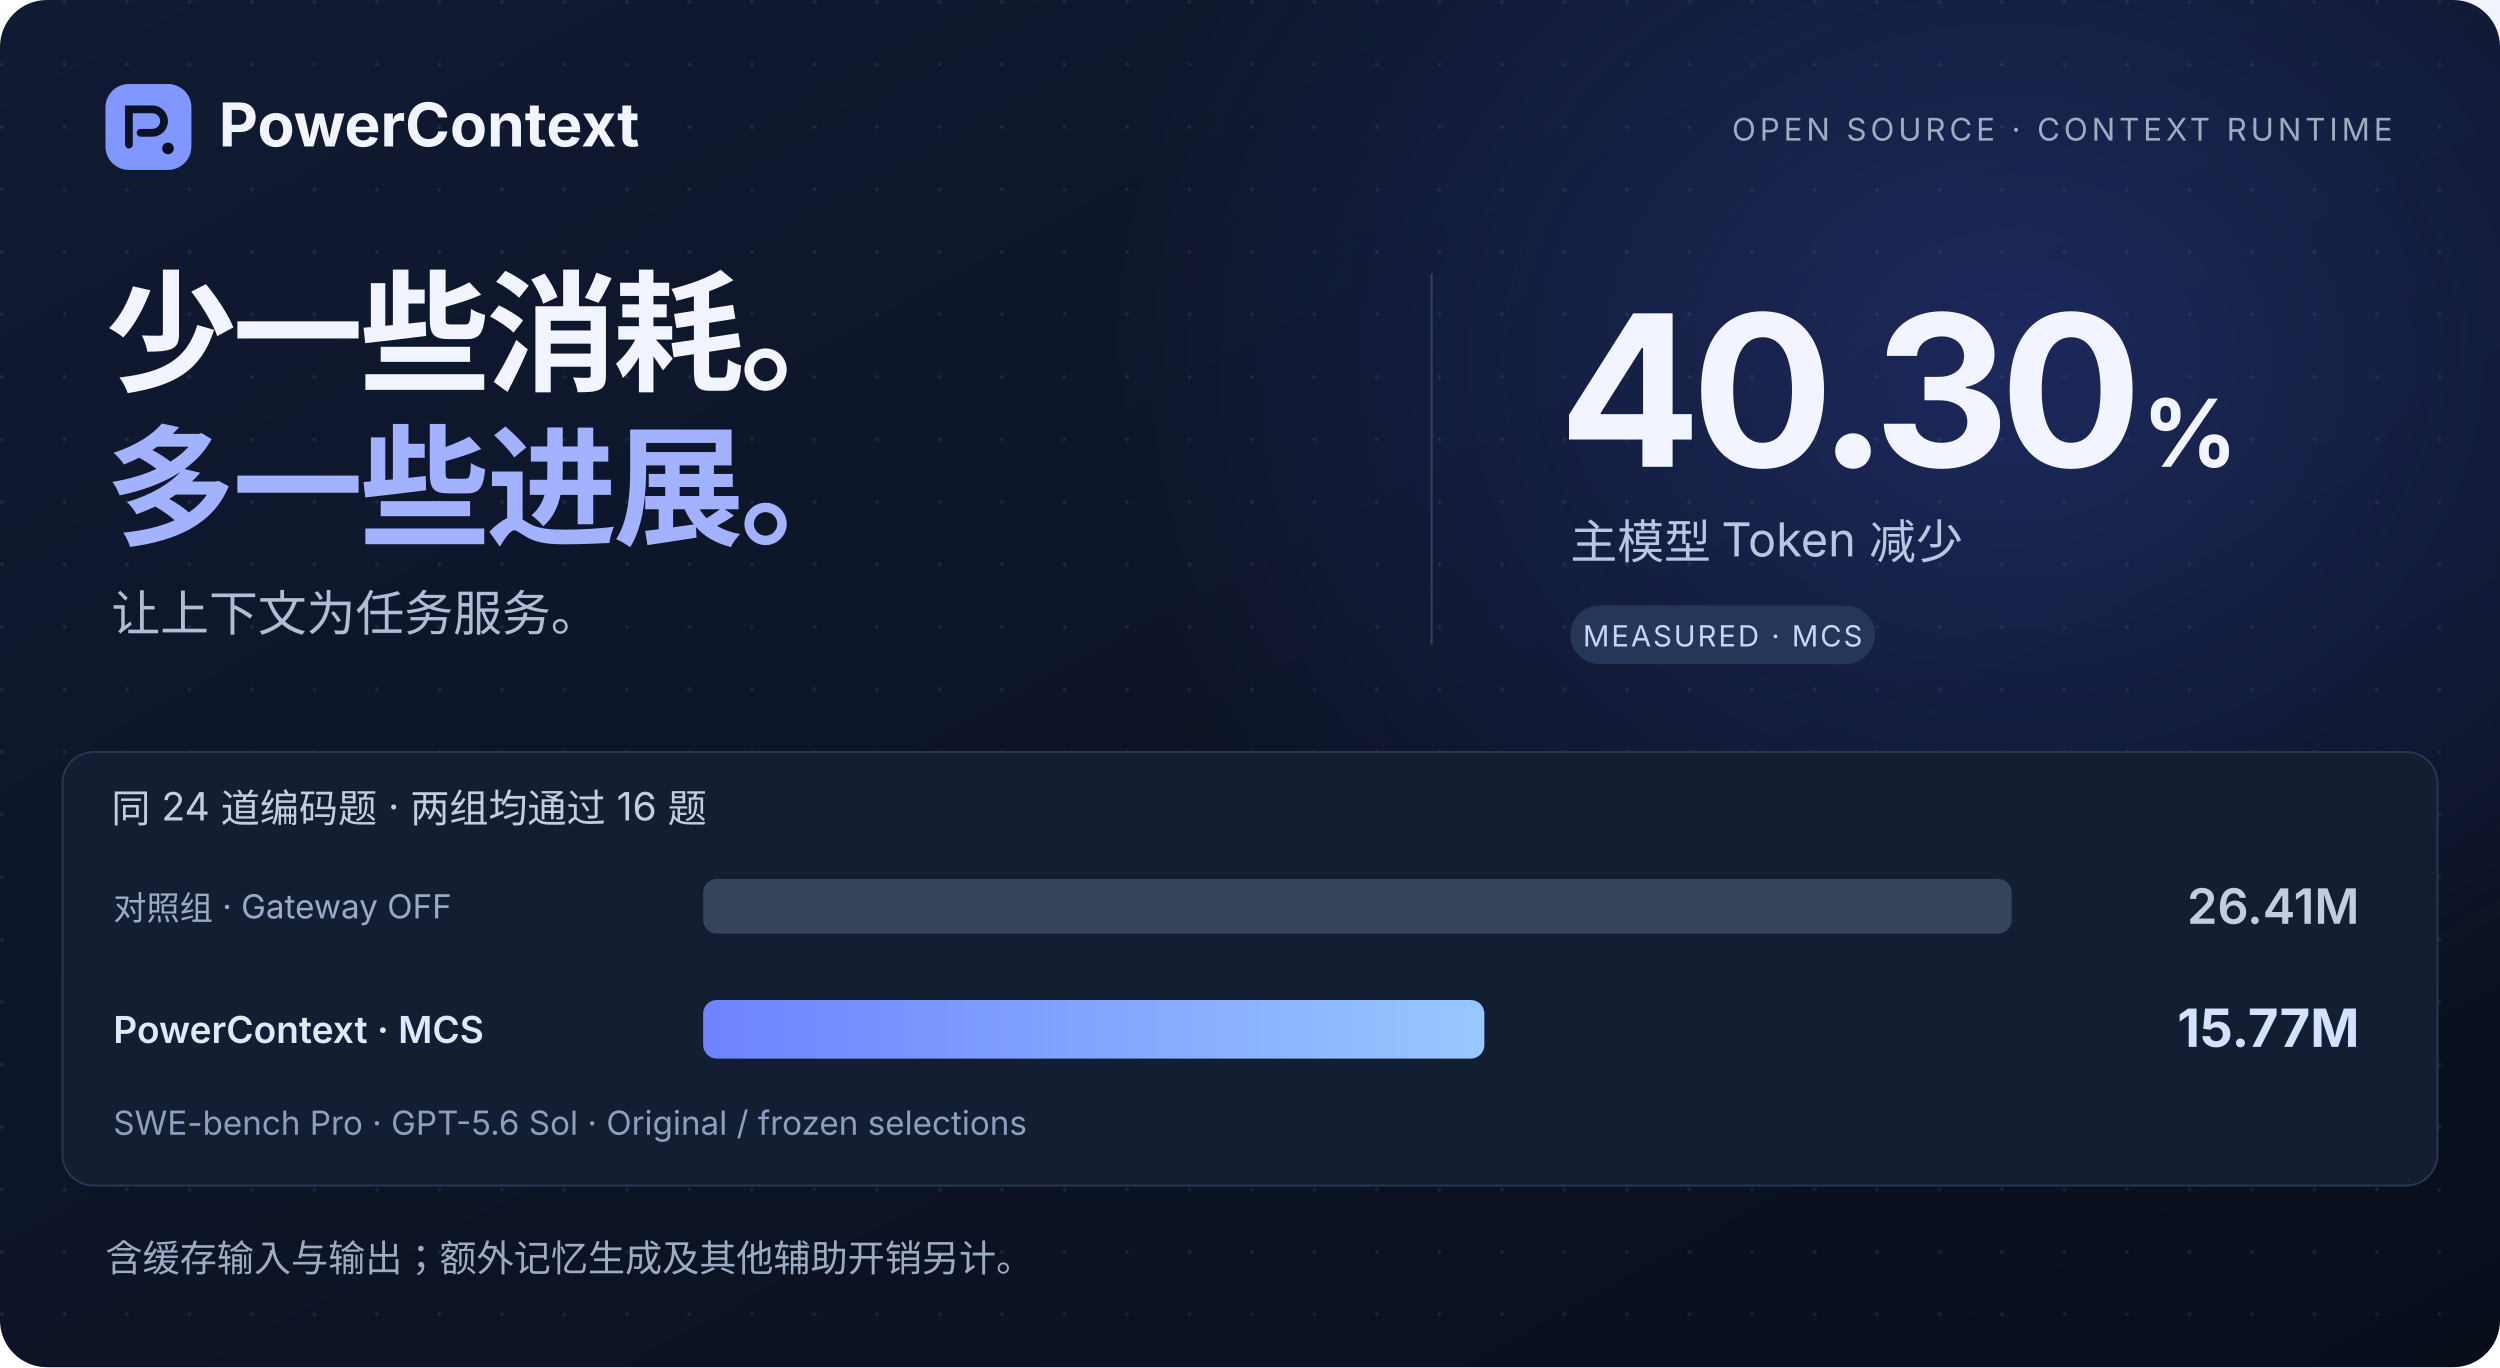
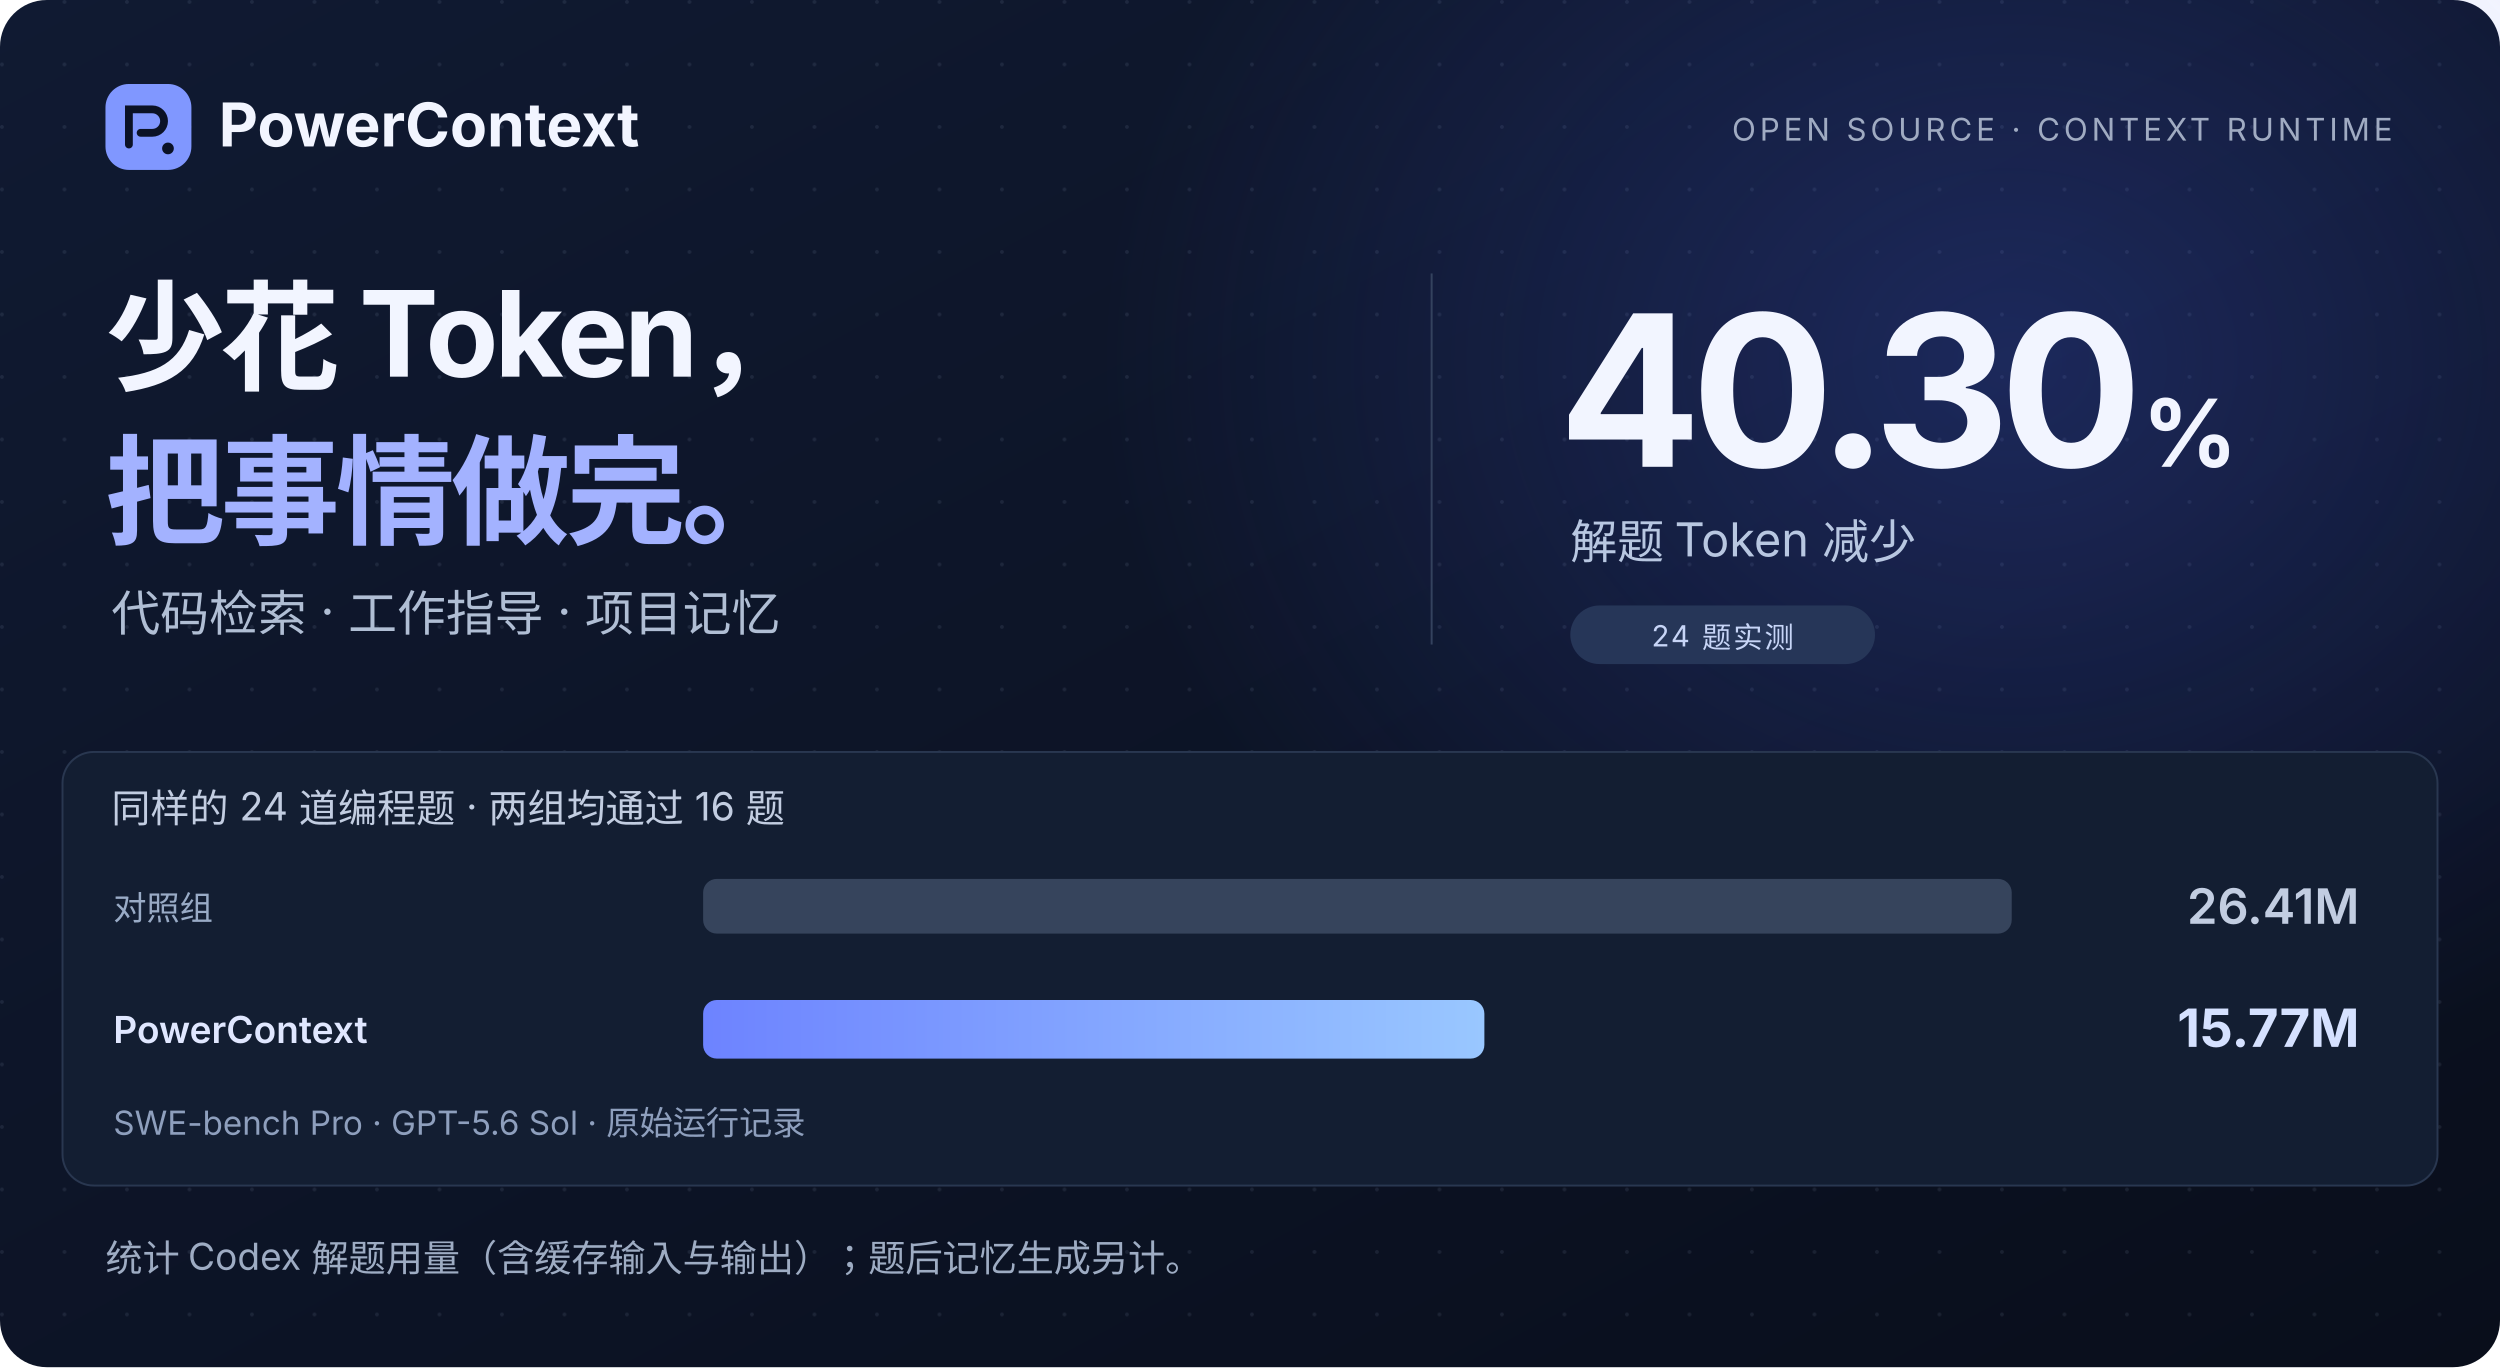
<svg xmlns="http://www.w3.org/2000/svg" width="1280" height="700" viewBox="0 0 1280 700" role="img" aria-labelledby="title desc">
  <defs>
    <linearGradient id="bg" x2="1" y2="1">
      <stop stop-color="#101a32" />
      <stop offset="1" stop-color="#090e1b" />
    </linearGradient>
    <radialGradient id="glow">
      <stop stop-color="#4a64f4" stop-opacity=".26" />
      <stop offset="1" stop-color="#4a64f4" stop-opacity="0" />
    </radialGradient>
    <linearGradient id="bar">
      <stop stop-color="#6d83ff" />
      <stop offset="1" stop-color="#99c7ff" />
    </linearGradient>
    <pattern id="dots" width="32" height="32" patternUnits="userSpaceOnUse">
      <circle cx="1" cy="1" r="1" fill="#aec1e4" opacity=".10" />
    </pattern>
  </defs>
  <rect width="1280" height="700" rx="24" fill="url(#bg)" />
  <rect width="1280" height="700" rx="24" fill="url(#dots)" />
  <ellipse cx="1030" cy="185" rx="470" ry="390" fill="url(#glow)" />
  <g font-family="Inter,-apple-system,BlinkMacSystemFont,Segoe UI,PingFang SC,Microsoft YaHei,Arial,sans-serif">
    <g transform="translate(54 43)">
      <rect width="44" height="44" rx="12" fill="#8097ff" />
      <path d="M12 31V13h12a6 6 0 0 1 0 12h-6" fill="none" stroke="#0b1226" stroke-width="4" stroke-linecap="round" />
      <circle cx="32" cy="33" r="3" fill="#0b1226" />
    </g>
    <text x="112" y="75" font-size="31" font-weight="700" fill="#f2f5ff">PowerContext</text>
    <text x="1225" y="72" text-anchor="end" font-size="16" letter-spacing="2" fill="#a0abc2">OPEN SOURCE · CONTEXT RUNTIME</text>
-     <text x="54" y="195" font-size="67" font-weight="750" letter-spacing="-2" fill="#f2f5ff">少一些消耗。</text>
-     <text x="54" y="274" font-size="67" font-weight="750" letter-spacing="-2" fill="#a3b2ff">多一些进展。</text>
-     <text x="57" y="323" font-size="25" fill="#b0bed4">让上下文为任务服务。</text>
+     <text x="54" y="195" font-size="61" font-weight="750" letter-spacing="-2" fill="#f2f5ff">少花 Token，</text>
+     <text x="54" y="274" font-size="61" font-weight="750" letter-spacing="-2" fill="#a3b2ff">把事情做完。</text>
+     <text x="57" y="323" font-size="25" fill="#b0bed4">代码检索 · 工作指导 · 项目记忆</text>
    <line x1="733" y1="140" x2="733" y2="330" stroke="#34425e" />
    <text x="798" y="239" font-size="108" font-weight="750" letter-spacing="-5" fill="#f2f5ff">40.30<tspan font-size="48" letter-spacing="0">%</tspan>
    </text>
-     <text x="804" y="286" font-size="24" fill="#b8c7e1">主模型 Token 减少</text>
+     <text x="804" y="286" font-size="24" fill="#b8c7e1">解题 Token 减少</text>
    <rect x="804" y="310" width="156" height="30" rx="15" fill="#263658" />
-     <text x="882" y="331" text-anchor="middle" font-size="15" fill="#c7d5f7" letter-spacing="1">MEASURED · MCS</text>
+     <text x="882" y="331" text-anchor="middle" font-size="15" fill="#c7d5f7" letter-spacing="1">24 题实测</text>
    <rect x="32" y="385" width="1216" height="222" rx="16" fill="#131e32" stroke="#293750" />
-     <text x="57" y="421" font-size="20" fill="#c2cde1">同 24 道编码题 · 两组均通过 16 题</text>
-     <text x="58" y="471" font-size="17" fill="#99abc6">对照组 · Gateway OFF</text>
+     <text x="57" y="421" font-size="20" fill="#c2cde1">同样的 24 道编程题 · 两组均通过 16 题</text>
+     <text x="58" y="471" font-size="17" fill="#99abc6">对照组</text>
    <rect x="360" y="450" width="670" height="28" rx="7" fill="#36445c" />
    <text x="1208" y="473" text-anchor="end" font-size="25" fill="#c2cde1" font-weight="600">26.41M</text>
-     <text x="58" y="534" font-size="19" fill="#e0e7ff" font-weight="600">PowerContext · MCS</text>
+     <text x="58" y="534" font-size="19" fill="#e0e7ff" font-weight="600">PowerContext</text>
    <rect x="360" y="512" width="400" height="30" rx="7" fill="url(#bar)" />
    <text x="1208" y="536" text-anchor="end" font-size="27" fill="#d5e1ff" font-weight="700">15.77M</text>
-     <text x="58" y="581" font-size="17" fill="#8e9fbd">SWE-bench Pro · GPT-5.6 Sol · Original / frozen selections</text>
-     <text x="54" y="651" font-size="19" fill="#9eacc3">含缓存输入与输出；额外记忆生成及其他辅助开销另计。</text>
+     <text x="58" y="581" font-size="17" fill="#8e9fbd">SWE-bench Pro · GPT-5.6 Sol · 原始运行记录</text>
+     <text x="54" y="651" font-size="19" fill="#9eacc3">统计 Codex 解题用量（含缓存输入与输出）；题后记忆生成另计。</text>
  </g>
</svg>
